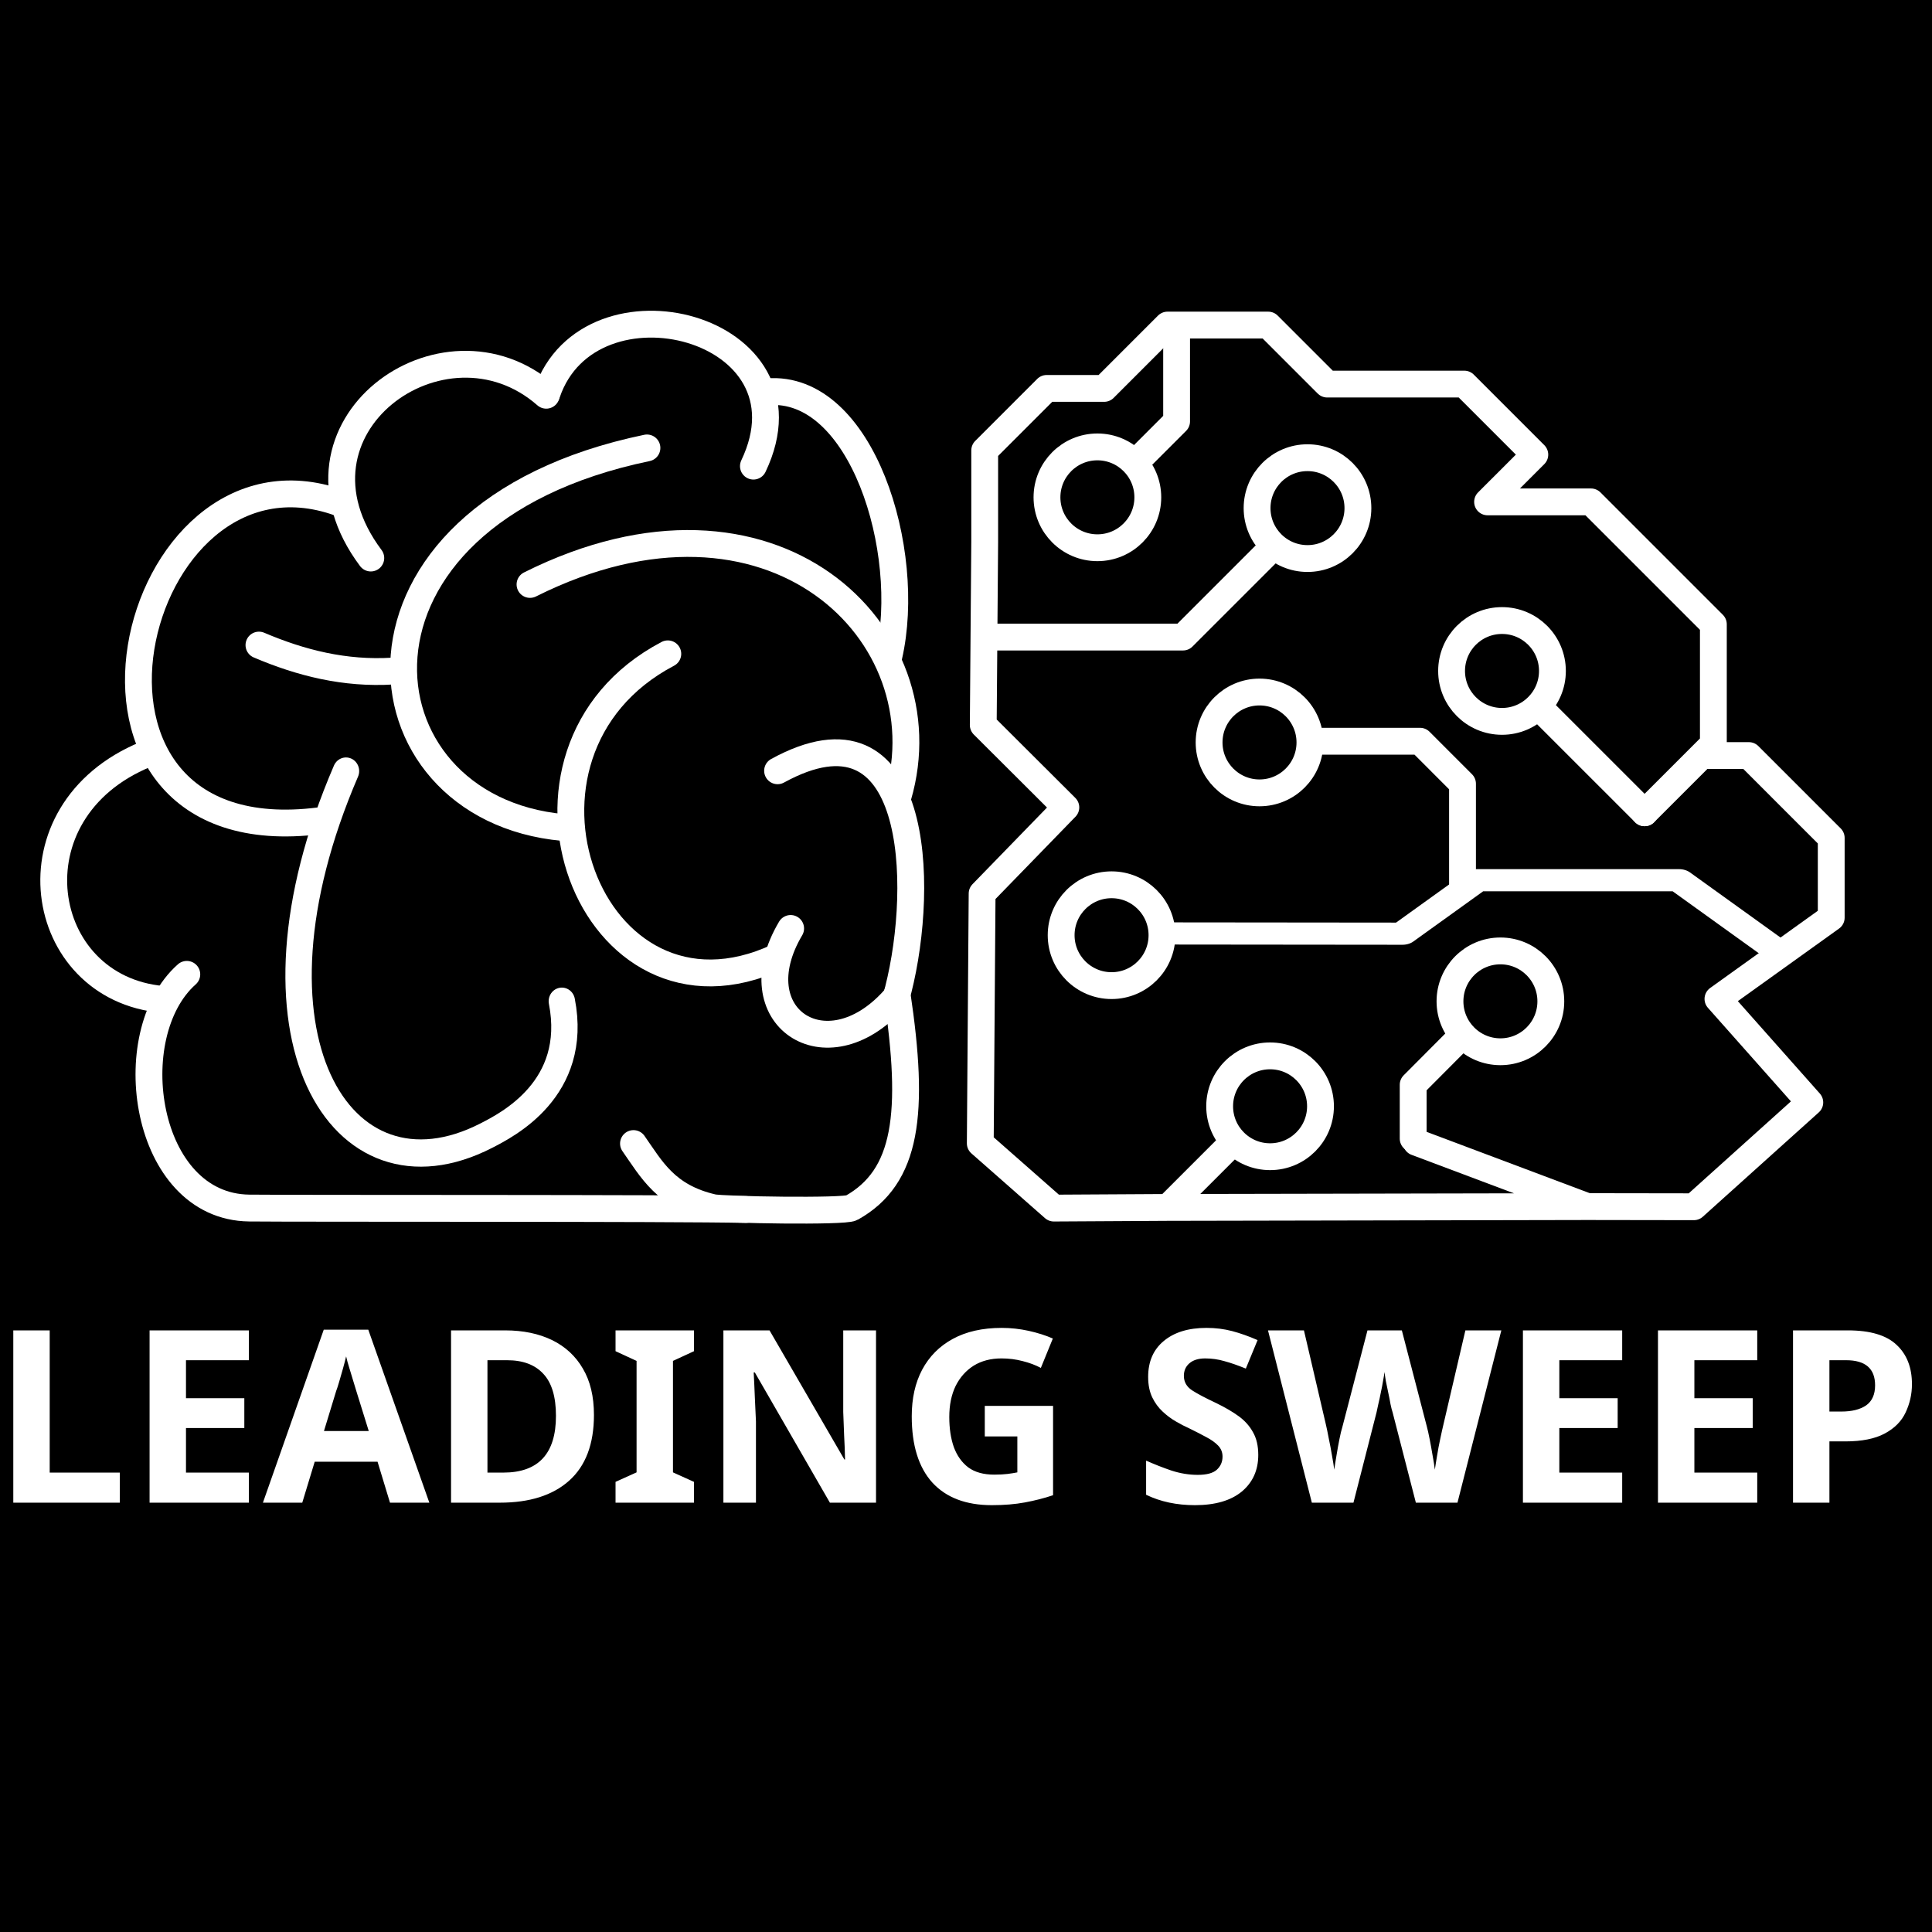
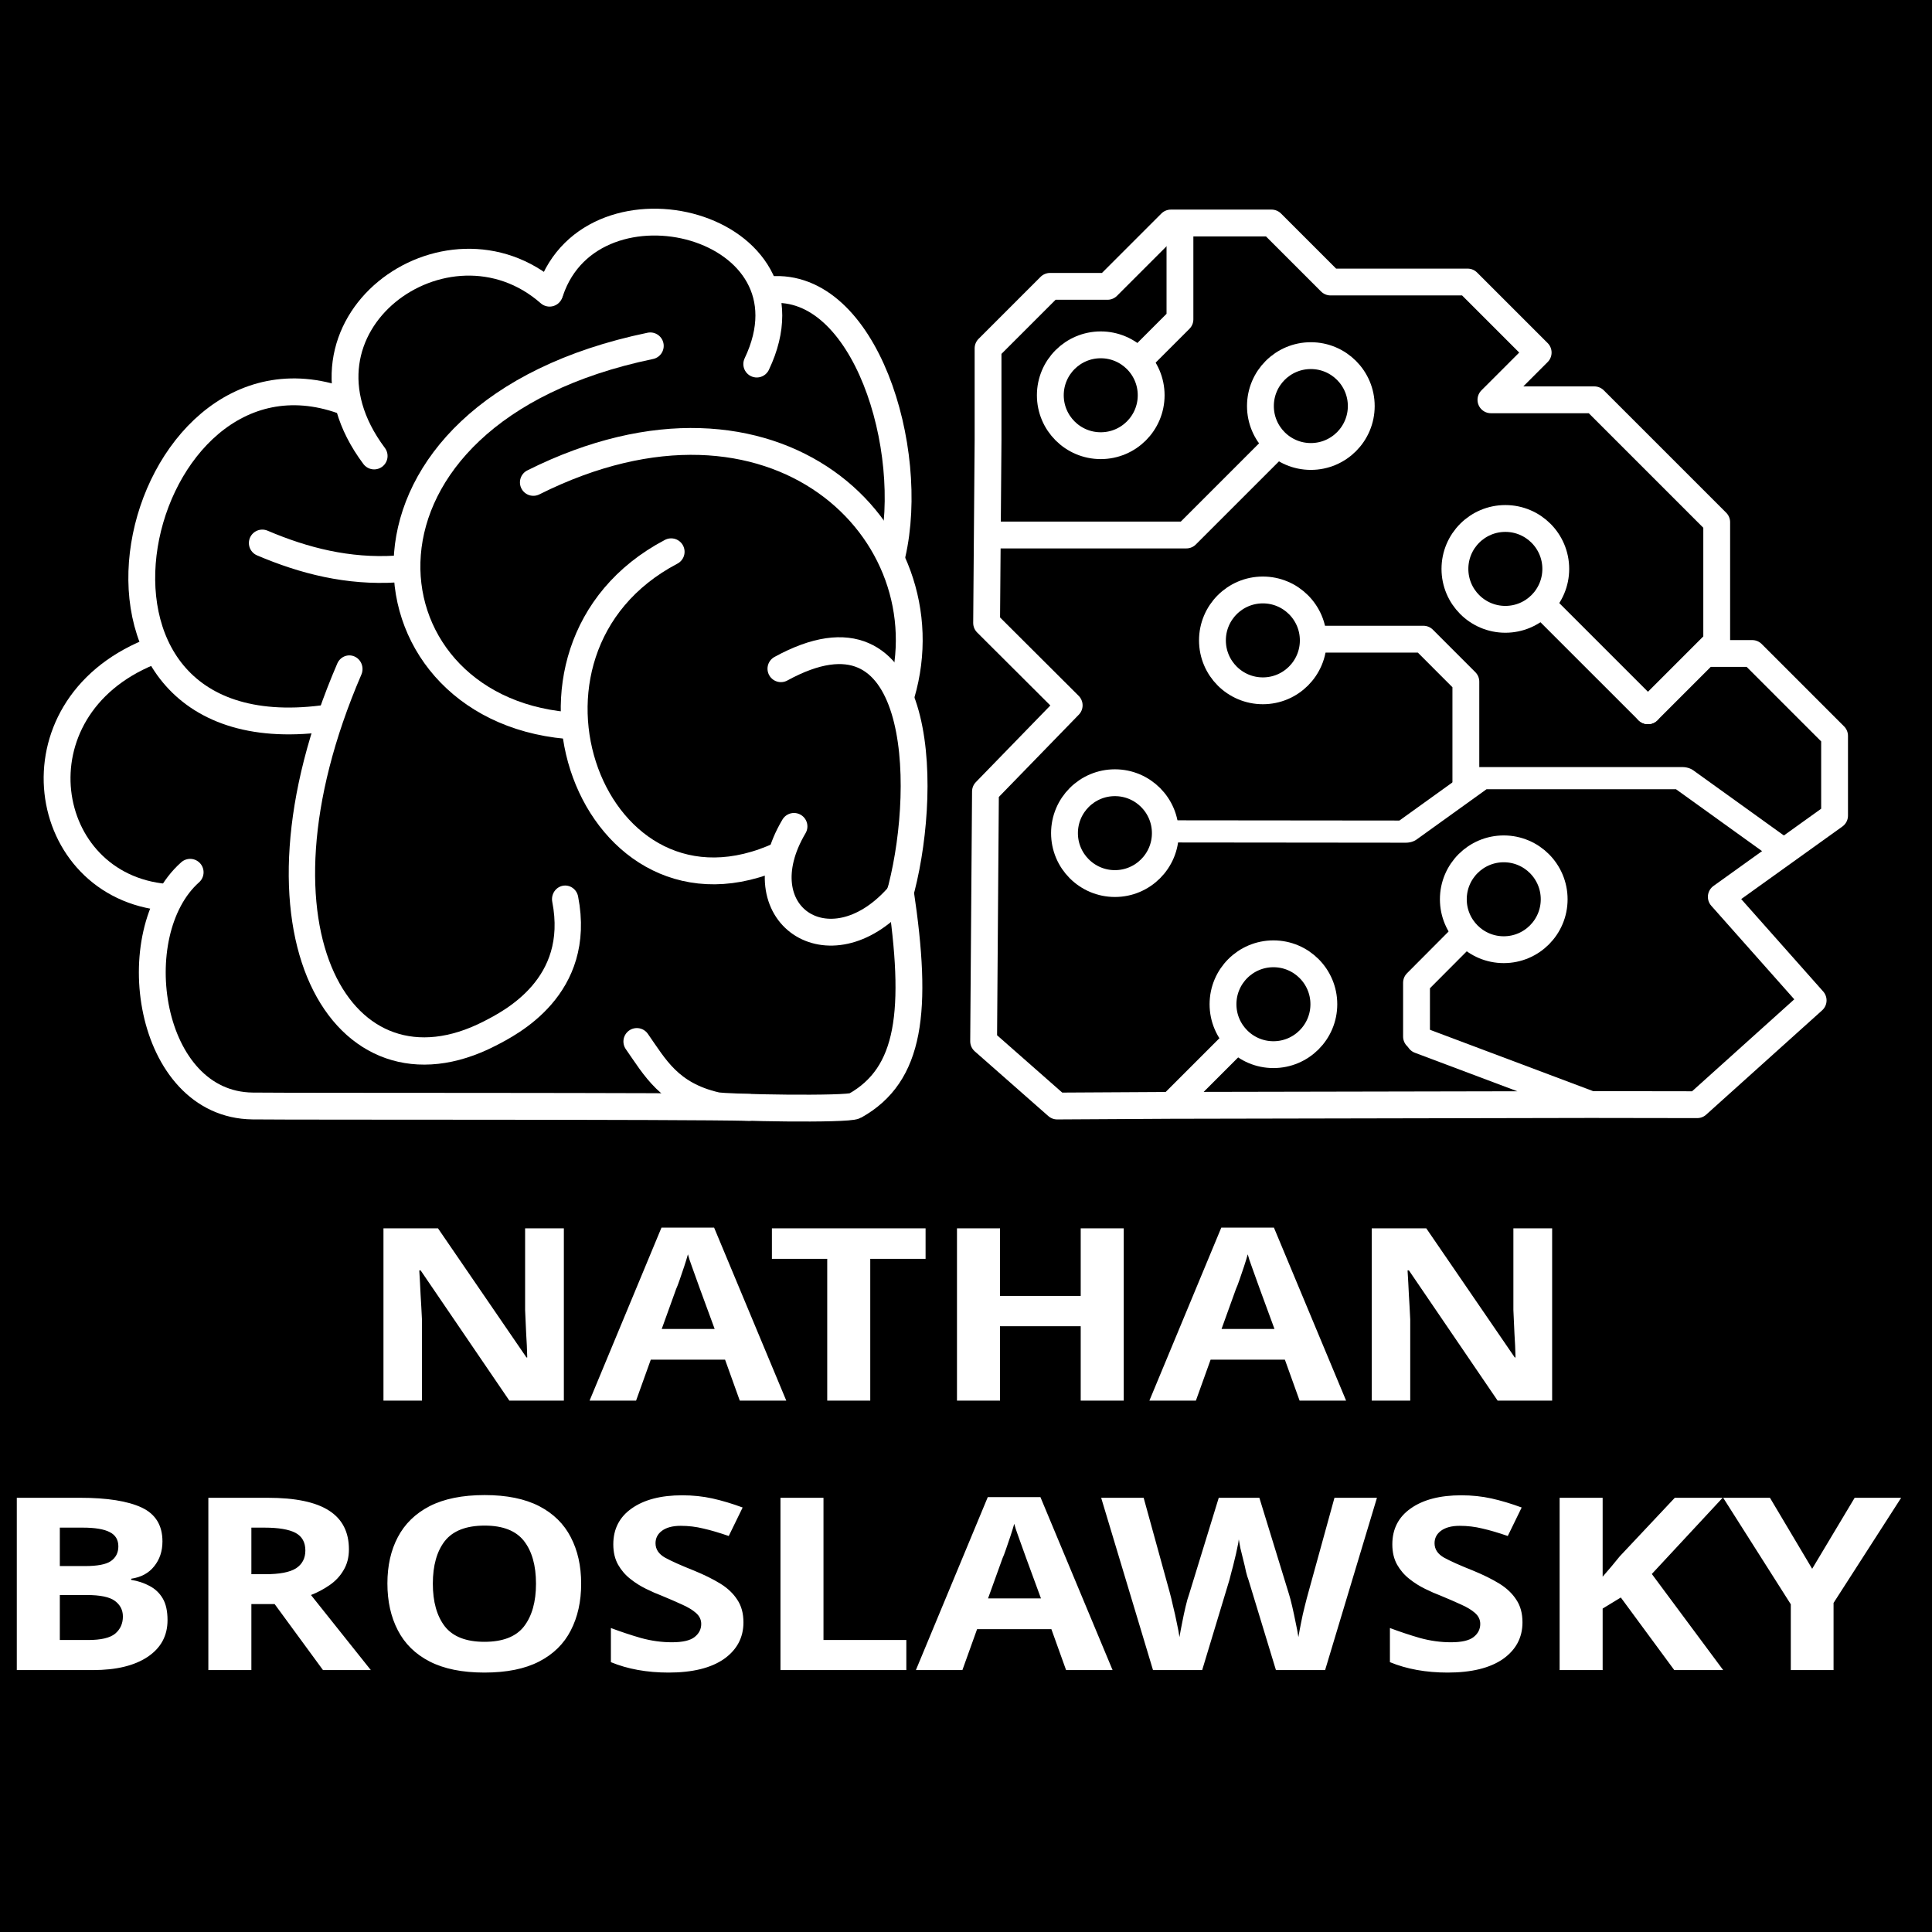
<svg xmlns="http://www.w3.org/2000/svg" width="100%" height="100%" viewBox="0 0 300 300" version="1.1" xml:space="preserve" style="fill-rule:evenodd;clip-rule:evenodd;stroke-linecap:round;stroke-linejoin:round;stroke-miterlimit:1.5;">
  <g id="Layer1">
    <rect x="-4.733" y="-5.701" width="321.761" height="321.678" />
  </g>
-   <g transform="matrix(0.649538,0,0,0.649538,-1084.4,-208.92)">
+   <g transform="matrix(0.649538,0,0,0.649538,-1083.88,-224.768)">
    <g transform="matrix(1.04149,0,0,1.04149,1226.71,-90.2405)">
      <path d="M510.257,523.566C487.866,493.645 526.957,465.506 550.528,486.197" style="fill:none;stroke:white;stroke-width:6.16px;" />
    </g>
    <g transform="matrix(1.04149,0,0,1.04149,1226.71,-90.2405)">
      <path d="M629.168,546.136C634.716,521.955 622.958,483.635 601.271,485.405" style="fill:none;stroke:white;stroke-width:6.16px;" />
    </g>
    <g transform="matrix(1.04149,0,0,1.04149,1226.71,-90.2405)">
      <path d="M598.082,502.47C613.433,470.284 560.474,456.943 550.698,485.73" style="fill:none;stroke:white;stroke-width:6.16px;" />
    </g>
    <g transform="matrix(1.2931,0,0,1.2931,1111.78,-218.603)">
      <path d="M494.037,510.751C455.095,496.78 436.47,576.346 490.327,569.535" style="fill:none;stroke:white;stroke-width:4.96px;" />
    </g>
    <g transform="matrix(1.04149,0,0,1.04149,1226.71,-90.2405)">
      <path d="M458.583,568.626C426.672,581.747 433.385,622.292 462.442,624.869" style="fill:none;stroke:white;stroke-width:6.16px;" />
    </g>
    <g transform="matrix(1.04149,0,0,1.04149,1226.71,-90.2405)">
      <path d="M468.024,619.126C452.45,632.943 458.156,672.493 482.357,672.768C493.863,672.899 580.444,672.731 596.283,673.102" style="fill:none;stroke:white;stroke-width:6.16px;" />
    </g>
    <g transform="matrix(1.00652,0,0,1.04149,1247.11,-89.8734)">
      <path d="M501.826,572.117C474.869,632.591 500.419,672.992 535.111,655.813C540.076,653.354 557.153,645.073 553.092,624.944" style="fill:none;stroke:white;stroke-width:6.26px;" />
    </g>
    <g transform="matrix(1.04149,0,0,1.04149,1226.71,-90.2405)">
      <path d="M573.643,498.293C499.051,513.778 506.003,581.015 554.42,585.419" style="fill:none;stroke:white;stroke-width:6.16px;" />
    </g>
    <g transform="matrix(1.04149,0,0,1.04149,1226.71,-90.2405)">
      <path d="M546.802,529.629C602.383,501.816 642.161,540.985 631.289,578.236" style="fill:none;stroke:white;stroke-width:6.16px;" />
    </g>
    <g transform="matrix(1.04149,0,0,1.04149,1226.71,-90.2405)">
      <path d="M578.433,545.556C535.513,568.117 560.547,635.217 603.681,615.089" style="fill:none;stroke:white;stroke-width:6.16px;" />
    </g>
    <g transform="matrix(1.04149,0,0,1.04149,1226.71,-90.2405)">
      <path d="M603.628,572.398C636.105,554.606 637.464,598.399 631.326,622.679" style="fill:none;stroke:white;stroke-width:6.16px;" />
    </g>
    <g transform="matrix(1.04149,0,0,1.04149,1226.71,-90.2405)">
      <path d="M606.627,608.592C594.699,628.726 614.698,642.249 630.309,624.93" style="fill:none;stroke:white;stroke-width:6.16px;" />
    </g>
    <g transform="matrix(1.04149,0,0,1.04149,1226.71,-90.2405)">
      <path d="M570.555,657.965C574.705,663.88 577.971,670.165 588.722,672.657C591.002,673.185 618.922,673.663 620.597,672.727C633.373,665.591 635.144,650.999 631.041,623.601" style="fill:none;stroke:white;stroke-width:6.16px;" />
    </g>
    <g transform="matrix(1.04149,0,0,1.04149,1127.38,-201.79)">
      <path d="M579.958,650.653C589.568,654.747 599.645,657.3 610.7,656.62" style="fill:none;stroke:white;stroke-width:6.16px;" />
    </g>
  </g>
-   <g transform="matrix(0.649538,0,0,0.649538,-1084.4,-208.92)">
+   <g transform="matrix(0.649538,0,0,0.649538,-1083.88,-224.768)">
    <g transform="matrix(1.0998,0,0,1.0998,1206.62,-127.837)">
      <path d="M634.914,526.521L634.914,506.596L648.388,493.122L660.882,493.122L674.652,479.352L696.536,479.352L709.365,492.181L739.16,492.181L754.494,507.515L744.222,517.786L766.698,517.786L793.302,544.39L793.302,570.42L778.358,585.364L790.796,572.926L801.019,572.926L818.922,590.829L818.922,608.166L794.298,625.824L814.265,648.328L789.062,671.004L765.908,670.969L728.717,656.987L765.908,670.969L714.659,671.071L674.735,671.15L688.322,657.562L674.735,671.15L649.946,671.293L633.952,657.218L634.352,602.92L652.552,584.195L634.6,566.293L634.914,526.521Z" style="fill:none;stroke:white;stroke-width:5.83px;" />
    </g>
    <g transform="matrix(1.17097,0,0,1.17097,311.698,-125.67)">
      <path d="M1495.3,547.934L1474.17,526.807" style="fill:none;stroke:white;stroke-width:5.48px;" />
    </g>
    <g transform="matrix(1.0217,0,0,0.734622,1268.95,90.8668)">
      <path d="M807.384,623.066L784.906,600.588L737.58,600.588L720.184,617.985L665.242,617.909" style="fill:none;stroke:white;stroke-width:7.21px;" />
    </g>
    <g transform="matrix(1.0998,0,0,1.0998,1206.62,-103.511)">
      <path d="M635.653,525.052L678.018,525.052L696.932,506.138" style="fill:none;stroke:white;stroke-width:5.83px;" />
    </g>
    <g transform="matrix(1.0998,0,0,1.0998,1206.62,-127.837)">
      <path d="M676.628,479.792L676.628,500.295L668.266,508.657" style="fill:none;stroke:white;stroke-width:5.83px;" />
    </g>
    <g transform="matrix(1.17097,0,0,1.17097,311.698,-125.67)">
      <path d="M1458.13,563.092L1458.13,542.008L1449.46,533.331L1427.31,533.331" style="fill:none;stroke:white;stroke-width:5.48px;" />
    </g>
    <g transform="matrix(1.17097,0,0,1.17097,320.114,-126.475)">
      <path d="M1440.87,615.147L1440.87,604.155L1449.88,595.109" style="fill:none;stroke:white;stroke-width:5.48px;" />
    </g>
    <g transform="matrix(3.46757,0,0,3.46757,-376.165,-1334.4)">
      <circle cx="665.597" cy="511.867" r="3.476" style="fill:none;stroke:white;stroke-width:1.85px;" />
    </g>
    <g transform="matrix(3.46757,0,0,3.46757,-325.938,-1331.82)">
      <circle cx="665.597" cy="511.867" r="3.476" style="fill:none;stroke:white;stroke-width:1.85px;" />
    </g>
    <g transform="matrix(3.46757,0,0,3.46757,-279.439,-1292.89)">
      <circle cx="665.597" cy="511.867" r="3.476" style="fill:none;stroke:white;stroke-width:1.85px;" />
    </g>
    <g transform="matrix(3.46757,0,0,3.46757,-337.409,-1275.8)">
      <circle cx="665.597" cy="511.867" r="3.476" style="fill:none;stroke:white;stroke-width:1.85px;" />
    </g>
    <g transform="matrix(3.46757,0,0,3.46757,-372.777,-1229.72)">
      <circle cx="665.597" cy="511.867" r="3.476" style="fill:none;stroke:white;stroke-width:1.85px;" />
    </g>
    <g transform="matrix(3.46757,0,0,3.46757,-279.821,-1213.91)">
      <circle cx="665.597" cy="511.867" r="3.476" style="fill:none;stroke:white;stroke-width:1.85px;" />
    </g>
    <g transform="matrix(3.46757,0,0,3.46757,-334.883,-1188.82)">
      <circle cx="665.597" cy="511.867" r="3.476" style="fill:none;stroke:white;stroke-width:1.85px;" />
    </g>
  </g>
-   <g transform="matrix(2.24707,0,0,2.24707,-173.137,-127.057)">
-     <text x="76.468px" y="160.384px" style="font-family:'BanglaSangamMN-Bold', 'Bangla Sangam MN';font-weight:700;font-size:16.667px;fill:white;">LEADING SWEEP</text>
+   <g transform="matrix(2.65588,0,0,2.24707,-204.467,-142.905)">
+     <text x="97.908px" y="160.384px" style="font-family:'BanglaSangamMN-Bold', 'Bangla Sangam MN';font-weight:700;font-size:16.667px;fill:white;">NATHAN</text>
+     <text x="76.468px" y="179.003px" style="font-family:'BanglaSangamMN-Bold', 'Bangla Sangam MN';font-weight:700;font-size:16.667px;fill:white;">BROSLAWSKY</text>
  </g>
</svg>
